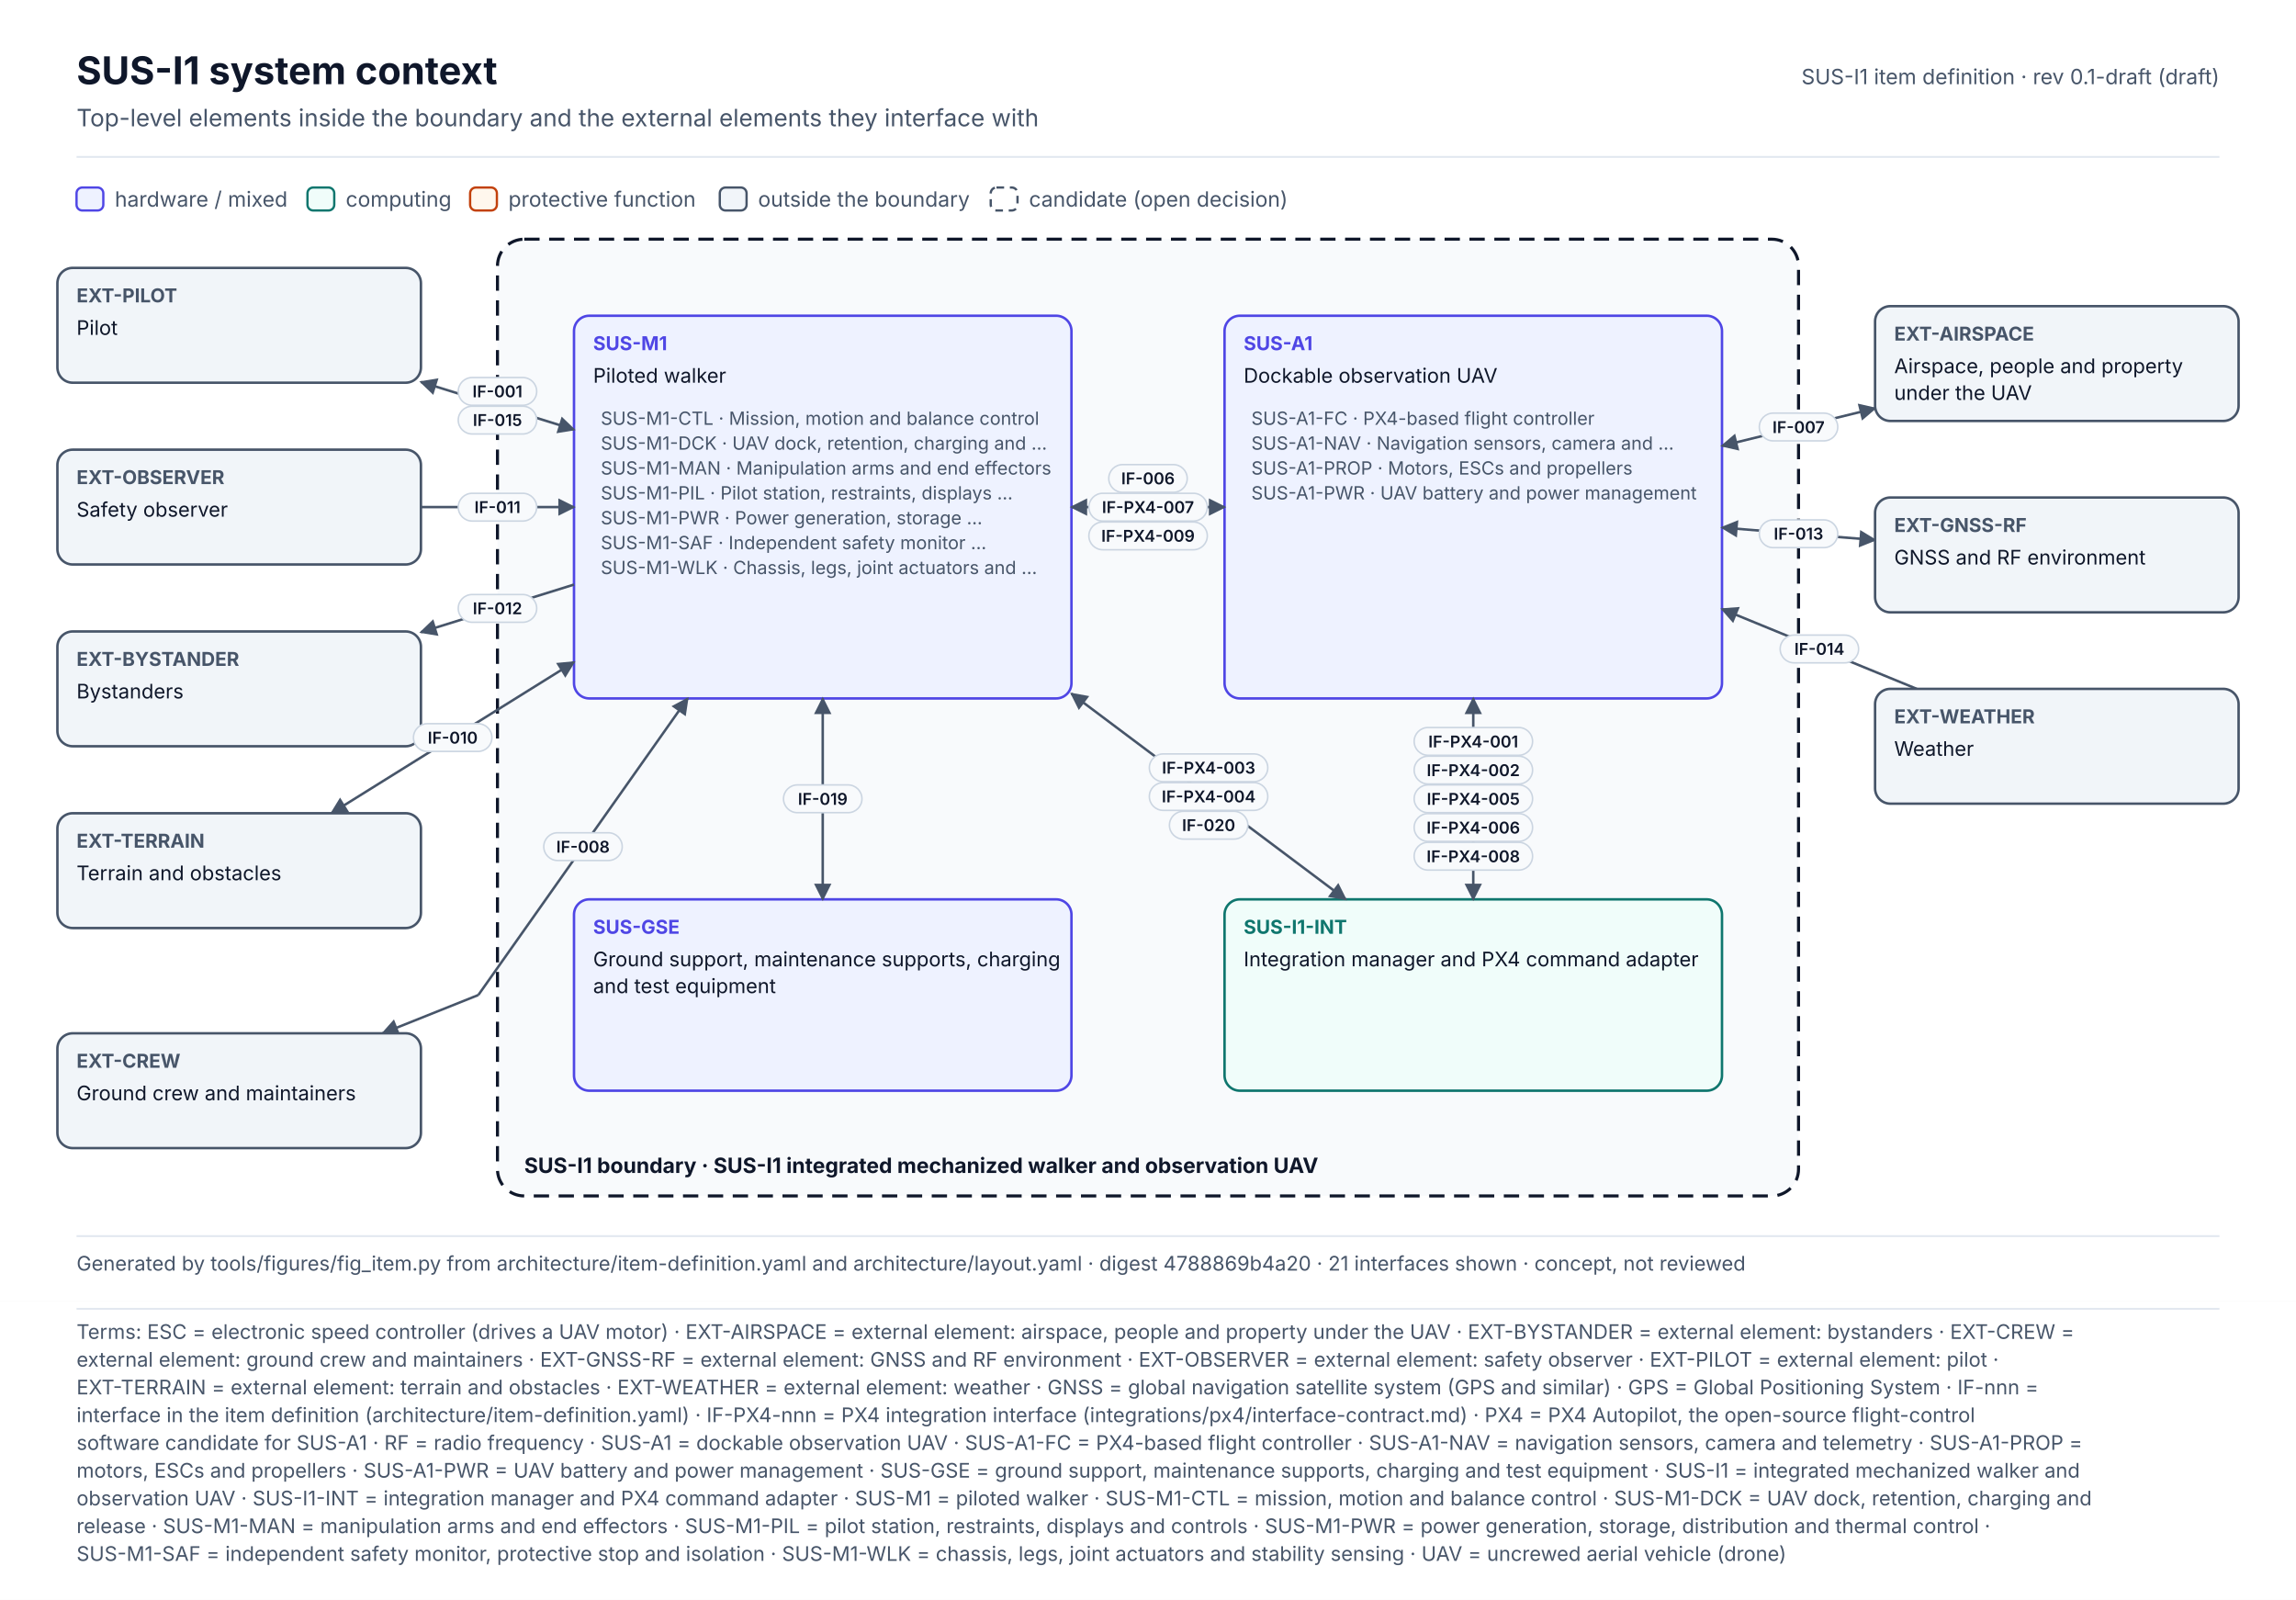
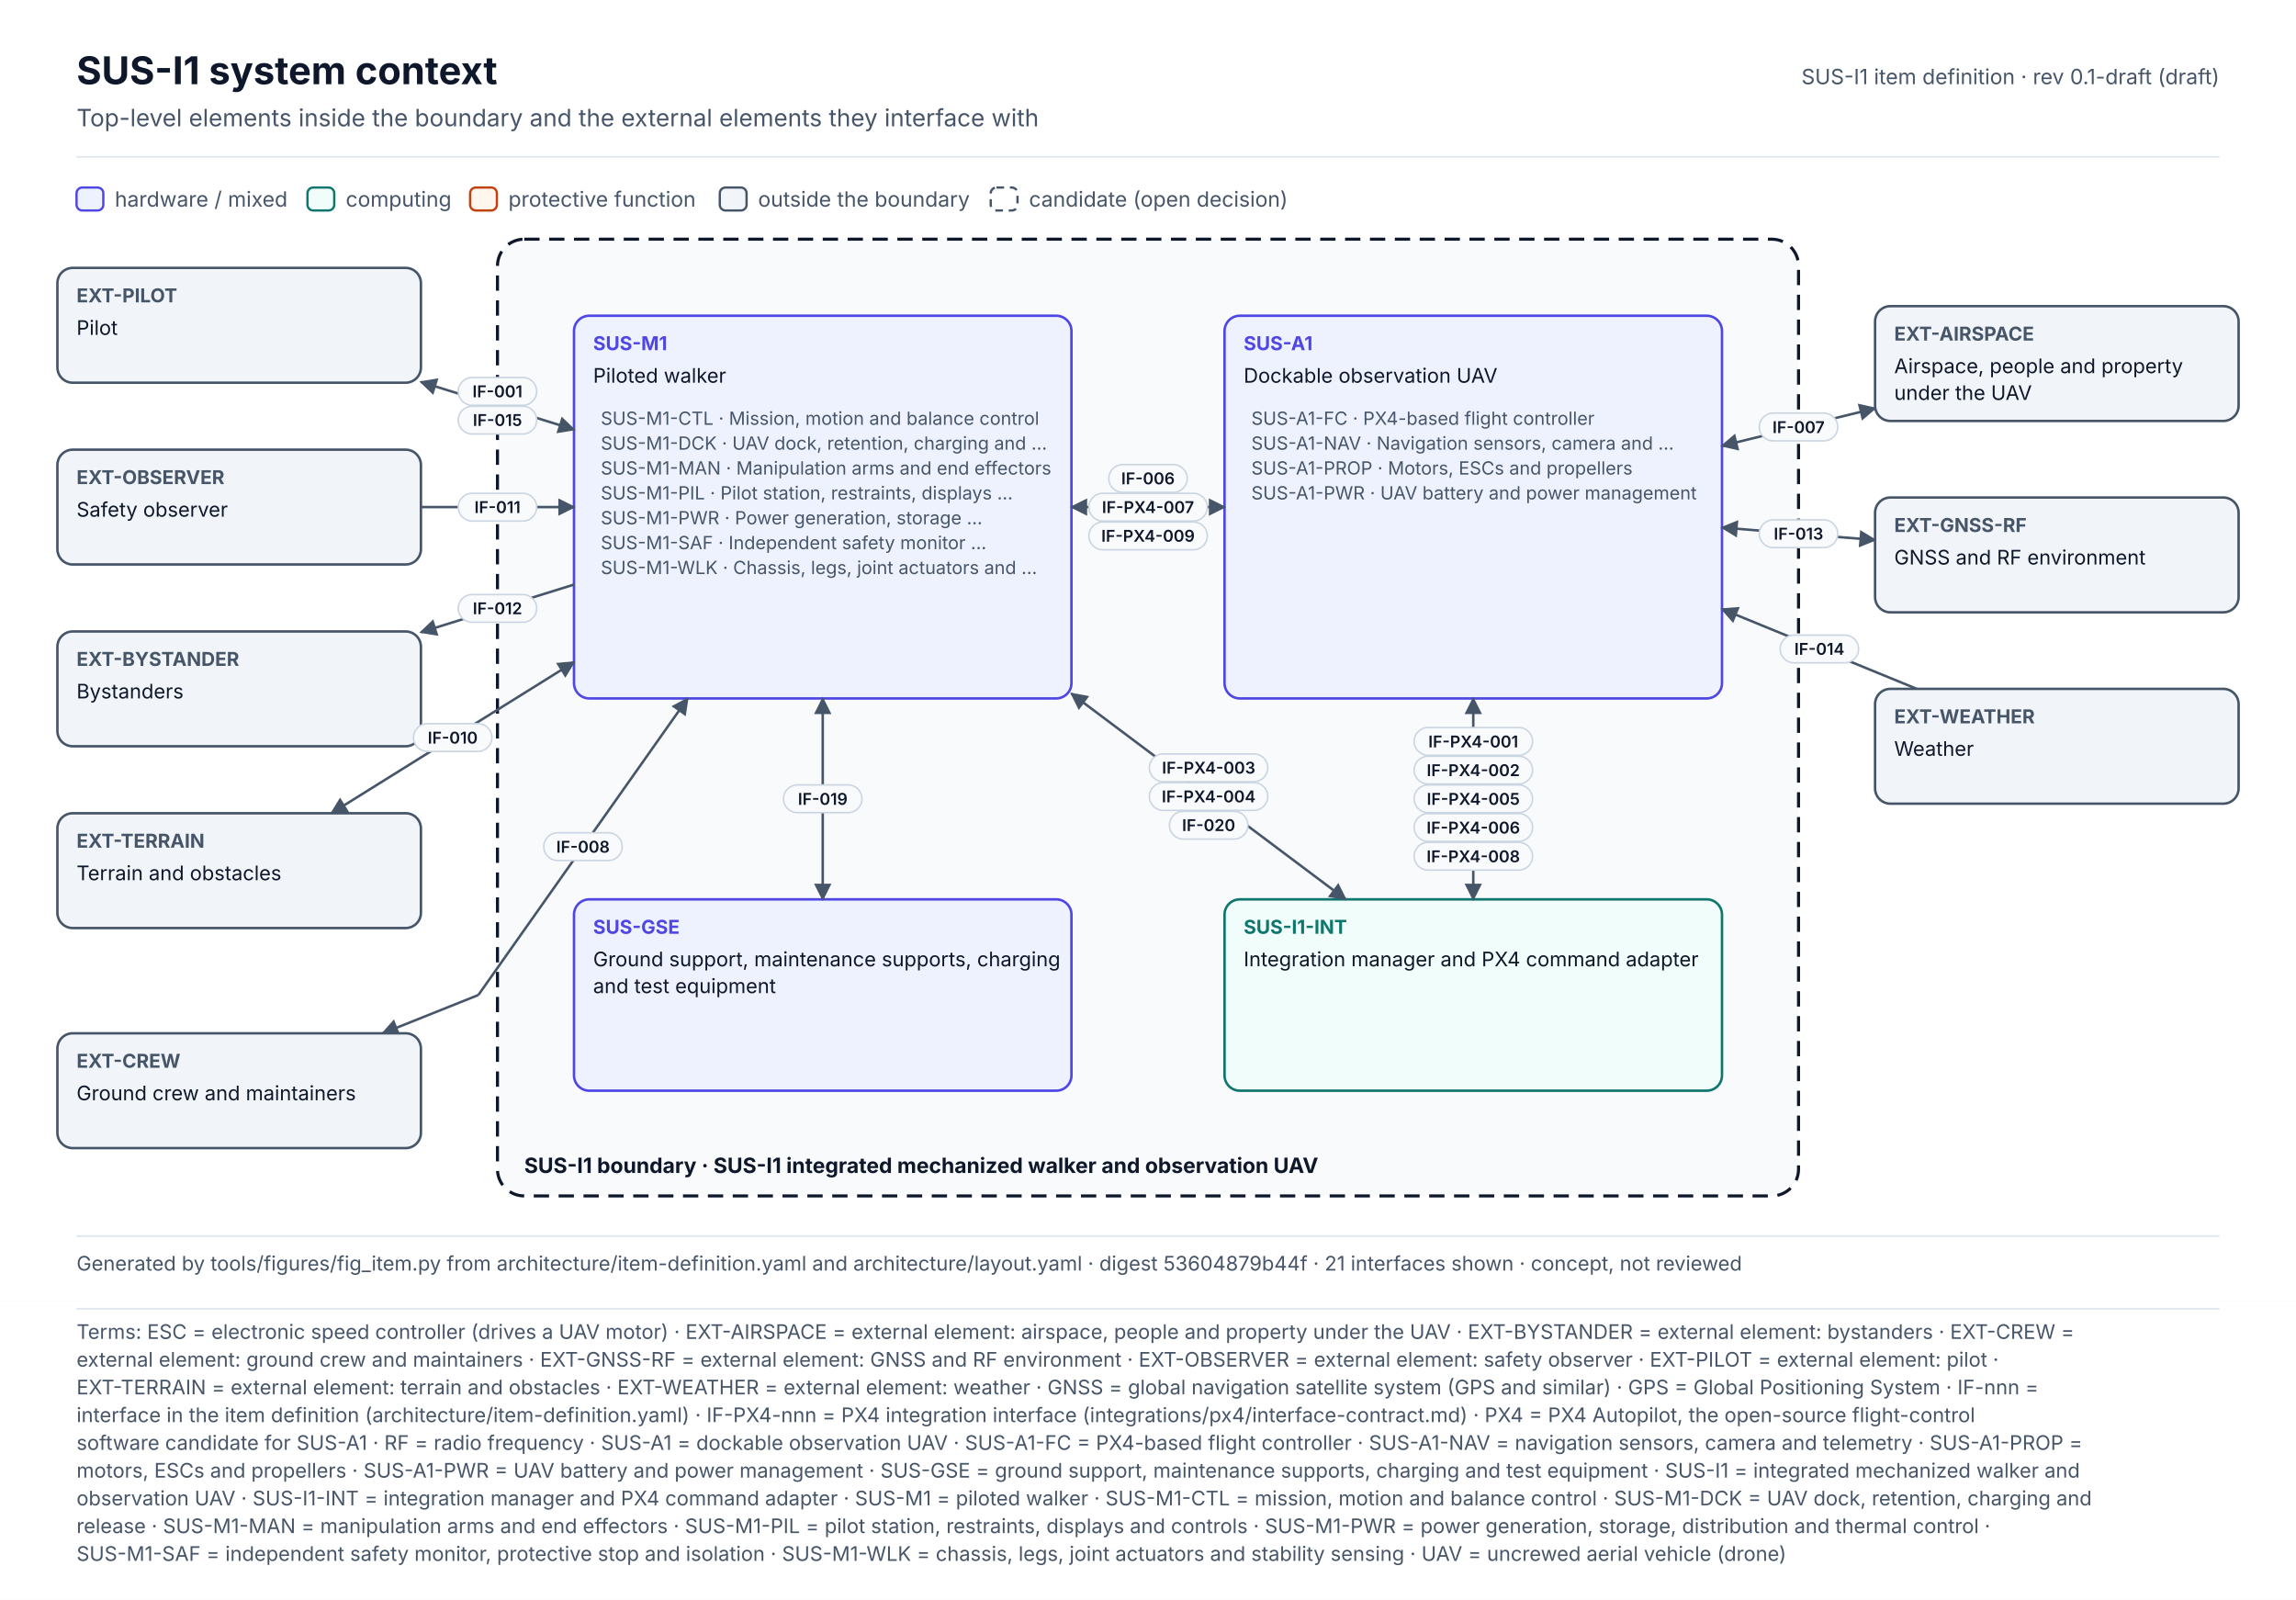
<svg xmlns="http://www.w3.org/2000/svg" width="1200" height="836.1" viewBox="0 0 1200 836.1" font-family="Inter, 'Segoe UI', Helvetica, Arial, sans-serif" role="img">
  <defs>
    <marker id="arr" viewBox="0 0 10 10" refX="9" refY="5" markerWidth="7" markerHeight="7" orient="auto-start-reverse">
      <path d="M0,0 L10,5 L0,10 z" fill="#475569" />
    </marker>
  </defs>
  <rect x="0" y="0" width="1200" height="680" rx="0" fill="#FFFFFF" stroke="none" stroke-width="0" />
  <text x="40" y="44" font-size="20" fill="#0F172A" font-weight="700">SUS-I1 system context</text>
  <text x="40" y="66" font-size="12.5" fill="#475569">Top-level elements inside the boundary and the external elements they interface with</text>
  <text x="1160" y="44" font-size="11" fill="#475569" text-anchor="end">SUS-I1 item definition · rev 0.1-draft (draft)</text>
  <line x1="40" y1="82" x2="1160" y2="82" stroke="#E2E8F0" stroke-width="1" />
  <rect x="40" y="98" width="14" height="12" rx="3" fill="#EEF2FF" stroke="#4F46E5" stroke-width="1.2" />
  <text x="60" y="108" font-size="11" fill="#475569">hardware / mixed</text>
  <rect x="160.7" y="98" width="14" height="12" rx="3" fill="#F0FDFA" stroke="#0F766E" stroke-width="1.2" />
  <text x="180.7" y="108" font-size="11" fill="#475569">computing</text>
  <rect x="245.7" y="98" width="14" height="12" rx="3" fill="#FFF7ED" stroke="#C2410C" stroke-width="1.2" />
  <text x="265.7" y="108" font-size="11" fill="#475569">protective function</text>
  <rect x="376.2" y="98" width="14" height="12" rx="3" fill="#F1F5F9" stroke="#475569" stroke-width="1.2" />
  <text x="396.2" y="108" font-size="11" fill="#475569">outside the boundary</text>
  <rect x="517.8" y="98" width="14" height="12" rx="3" fill="#FFFFFF" stroke="#475569" stroke-width="1.2" stroke-dasharray="4 3" />
  <text x="537.8" y="108" font-size="11" fill="#475569">candidate (open decision)</text>
  <rect x="260" y="125" width="680" height="500" rx="14" fill="#F8FAFC" stroke="#0F172A" stroke-width="1.6" stroke-dasharray="8 5" />
  <text x="274" y="613" font-size="11" fill="#0F172A" font-weight="700">SUS-I1 boundary · SUS-I1 integrated mechanized walker and observation UAV</text>
  <rect x="640" y="165" width="260" height="200" rx="8" fill="#EEF2FF" stroke="#4F46E5" stroke-width="1.3" />
  <text x="650" y="183" font-size="10" fill="#4F46E5" font-weight="700">SUS-A1</text>
  <text x="650" y="200" font-size="10.5" fill="#0F172A">Dockable observation UAV</text>
  <text x="654" y="222" font-size="9.5" fill="#475569">SUS-A1-FC · PX4-based flight controller</text>
  <text x="654" y="235" font-size="9.5" fill="#475569">SUS-A1-NAV · Navigation sensors, camera and …</text>
  <text x="654" y="248" font-size="9.5" fill="#475569">SUS-A1-PROP · Motors, ESCs and propellers</text>
  <text x="654" y="261" font-size="9.5" fill="#475569">SUS-A1-PWR · UAV battery and power management</text>
  <rect x="300" y="470" width="260" height="100" rx="8" fill="#EEF2FF" stroke="#4F46E5" stroke-width="1.3" />
  <text x="310" y="488" font-size="10" fill="#4F46E5" font-weight="700">SUS-GSE</text>
  <text x="310" y="505" font-size="10.5" fill="#0F172A">Ground support, maintenance supports, charging</text>
  <text x="310" y="519" font-size="10.5" fill="#0F172A">and test equipment</text>
  <rect x="640" y="470" width="260" height="100" rx="8" fill="#F0FDFA" stroke="#0F766E" stroke-width="1.3" />
  <text x="650" y="488" font-size="10" fill="#0F766E" font-weight="700">SUS-I1-INT</text>
  <text x="650" y="505" font-size="10.5" fill="#0F172A">Integration manager and PX4 command adapter</text>
  <rect x="300" y="165" width="260" height="200" rx="8" fill="#EEF2FF" stroke="#4F46E5" stroke-width="1.3" />
  <text x="310" y="183" font-size="10" fill="#4F46E5" font-weight="700">SUS-M1</text>
  <text x="310" y="200" font-size="10.5" fill="#0F172A">Piloted walker</text>
  <text x="314" y="222" font-size="9.5" fill="#475569">SUS-M1-CTL · Mission, motion and balance control</text>
  <text x="314" y="235" font-size="9.5" fill="#475569">SUS-M1-DCK · UAV dock, retention, charging and …</text>
  <text x="314" y="248" font-size="9.5" fill="#475569">SUS-M1-MAN · Manipulation arms and end effectors</text>
  <text x="314" y="261" font-size="9.5" fill="#475569">SUS-M1-PIL · Pilot station, restraints, displays …</text>
  <text x="314" y="274" font-size="9.5" fill="#475569">SUS-M1-PWR · Power generation, storage …</text>
  <text x="314" y="287" font-size="9.5" fill="#475569">SUS-M1-SAF · Independent safety monitor …</text>
  <text x="314" y="300" font-size="9.5" fill="#475569">SUS-M1-WLK · Chassis, legs, joint actuators and …</text>
  <line x1="980" y1="213.4" x2="900" y2="233" stroke="#475569" stroke-width="1.3" marker-start="url(#arr)" marker-end="url(#arr)" />
  <line x1="220" y1="330.4" x2="300" y2="305.5" stroke="#475569" stroke-width="1.3" marker-start="url(#arr)" />
  <line x1="200" y1="540" x2="250" y2="520" stroke="#475569" stroke-width="1.3" marker-start="url(#arr)" />
  <line x1="250" y1="520" x2="359.4" y2="365" stroke="#475569" stroke-width="1.3" marker-end="url(#arr)" />
  <line x1="980" y1="282.2" x2="900" y2="275.7" stroke="#475569" stroke-width="1.3" marker-start="url(#arr)" marker-end="url(#arr)" />
  <line x1="220" y1="265" x2="300" y2="265" stroke="#475569" stroke-width="1.3" marker-end="url(#arr)" />
  <line x1="220" y1="199.6" x2="300" y2="224.5" stroke="#475569" stroke-width="1.3" marker-start="url(#arr)" marker-end="url(#arr)" />
  <line x1="173.2" y1="425" x2="300" y2="346" stroke="#475569" stroke-width="1.3" marker-start="url(#arr)" marker-end="url(#arr)" />
  <line x1="1001.8" y1="360" x2="900" y2="318.3" stroke="#475569" stroke-width="1.3" marker-end="url(#arr)" />
  <line x1="770" y1="365" x2="770" y2="470" stroke="#475569" stroke-width="1.3" marker-start="url(#arr)" marker-end="url(#arr)" />
  <line x1="640" y1="265" x2="560" y2="265" stroke="#475569" stroke-width="1.3" marker-start="url(#arr)" marker-end="url(#arr)" />
  <line x1="430" y1="470" x2="430" y2="365" stroke="#475569" stroke-width="1.3" marker-start="url(#arr)" marker-end="url(#arr)" />
  <line x1="703.3" y1="470" x2="560" y2="362.5" stroke="#475569" stroke-width="1.3" marker-start="url(#arr)" marker-end="url(#arr)" />
  <rect x="980" y="160" width="190" height="60" rx="8" fill="#F1F5F9" stroke="#475569" stroke-width="1.3" />
  <text x="990" y="178" font-size="10" fill="#475569" font-weight="700">EXT-AIRSPACE</text>
  <text x="990" y="195" font-size="10.5" fill="#0F172A">Airspace, people and property</text>
  <text x="990" y="209" font-size="10.5" fill="#0F172A">under the UAV</text>
  <rect x="30" y="330" width="190" height="60" rx="8" fill="#F1F5F9" stroke="#475569" stroke-width="1.3" />
  <text x="40" y="348" font-size="10" fill="#475569" font-weight="700">EXT-BYSTANDER</text>
  <text x="40" y="365" font-size="10.5" fill="#0F172A">Bystanders</text>
  <rect x="30" y="540" width="190" height="60" rx="8" fill="#F1F5F9" stroke="#475569" stroke-width="1.3" />
  <text x="40" y="558" font-size="10" fill="#475569" font-weight="700">EXT-CREW</text>
  <text x="40" y="575" font-size="10.5" fill="#0F172A">Ground crew and maintainers</text>
  <rect x="980" y="260" width="190" height="60" rx="8" fill="#F1F5F9" stroke="#475569" stroke-width="1.3" />
  <text x="990" y="278" font-size="10" fill="#475569" font-weight="700">EXT-GNSS-RF</text>
  <text x="990" y="295" font-size="10.5" fill="#0F172A">GNSS and RF environment</text>
  <rect x="30" y="235" width="190" height="60" rx="8" fill="#F1F5F9" stroke="#475569" stroke-width="1.3" />
  <text x="40" y="253" font-size="10" fill="#475569" font-weight="700">EXT-OBSERVER</text>
  <text x="40" y="270" font-size="10.5" fill="#0F172A">Safety observer</text>
  <rect x="30" y="140" width="190" height="60" rx="8" fill="#F1F5F9" stroke="#475569" stroke-width="1.3" />
  <text x="40" y="158" font-size="10" fill="#475569" font-weight="700">EXT-PILOT</text>
  <text x="40" y="175" font-size="10.5" fill="#0F172A">Pilot</text>
  <rect x="30" y="425" width="190" height="60" rx="8" fill="#F1F5F9" stroke="#475569" stroke-width="1.3" />
  <text x="40" y="443" font-size="10" fill="#475569" font-weight="700">EXT-TERRAIN</text>
  <text x="40" y="460" font-size="10.5" fill="#0F172A">Terrain and obstacles</text>
  <rect x="980" y="360" width="190" height="60" rx="8" fill="#F1F5F9" stroke="#475569" stroke-width="1.3" />
  <text x="990" y="378" font-size="10" fill="#475569" font-weight="700">EXT-WEATHER</text>
  <text x="990" y="395" font-size="10.5" fill="#0F172A">Weather</text>
  <rect x="919.5" y="215.9" width="41" height="14.5" rx="7.25" fill="#F8FAFC" stroke="#CBD5E1" stroke-width="0.8" />
  <text x="940" y="226.3" font-size="8.5" fill="#0F172A" font-weight="600" text-anchor="middle">IF-007</text>
  <rect x="239.5" y="310.7" width="41" height="14.5" rx="7.25" fill="#F8FAFC" stroke="#CBD5E1" stroke-width="0.8" />
  <text x="260" y="321" font-size="8.5" fill="#0F172A" font-weight="600" text-anchor="middle">IF-012</text>
  <rect x="284.2" y="435.2" width="41" height="14.5" rx="7.25" fill="#F8FAFC" stroke="#CBD5E1" stroke-width="0.8" />
  <text x="304.7" y="445.6" font-size="8.5" fill="#0F172A" font-weight="600" text-anchor="middle">IF-008</text>
  <rect x="919.5" y="271.7" width="41" height="14.5" rx="7.25" fill="#F8FAFC" stroke="#CBD5E1" stroke-width="0.8" />
  <text x="940" y="282" font-size="8.5" fill="#0F172A" font-weight="600" text-anchor="middle">IF-013</text>
  <rect x="239.5" y="257.8" width="41" height="14.5" rx="7.25" fill="#F8FAFC" stroke="#CBD5E1" stroke-width="0.8" />
  <text x="260" y="268.1" font-size="8.5" fill="#0F172A" font-weight="600" text-anchor="middle">IF-011</text>
  <rect x="239.5" y="197.3" width="41" height="14.5" rx="7.25" fill="#F8FAFC" stroke="#CBD5E1" stroke-width="0.8" />
  <text x="260" y="207.6" font-size="8.5" fill="#0F172A" font-weight="600" text-anchor="middle">IF-001</text>
  <rect x="239.5" y="212.3" width="41" height="14.5" rx="7.25" fill="#F8FAFC" stroke="#CBD5E1" stroke-width="0.8" />
  <text x="260" y="222.6" font-size="8.5" fill="#0F172A" font-weight="600" text-anchor="middle">IF-015</text>
  <rect x="216.1" y="378.2" width="41" height="14.5" rx="7.25" fill="#F8FAFC" stroke="#CBD5E1" stroke-width="0.8" />
  <text x="236.6" y="388.6" font-size="8.5" fill="#0F172A" font-weight="600" text-anchor="middle">IF-010</text>
  <rect x="930.4" y="331.9" width="41" height="14.5" rx="7.25" fill="#F8FAFC" stroke="#CBD5E1" stroke-width="0.8" />
  <text x="950.9" y="342.2" font-size="8.5" fill="#0F172A" font-weight="600" text-anchor="middle">IF-014</text>
  <rect x="739.1" y="380.2" width="61.9" height="14.5" rx="7.25" fill="#F8FAFC" stroke="#CBD5E1" stroke-width="0.8" />
  <text x="770" y="390.6" font-size="8.5" fill="#0F172A" font-weight="600" text-anchor="middle">IF-PX4-001</text>
  <rect x="739.1" y="395.2" width="61.9" height="14.5" rx="7.25" fill="#F8FAFC" stroke="#CBD5E1" stroke-width="0.8" />
  <text x="770" y="405.6" font-size="8.5" fill="#0F172A" font-weight="600" text-anchor="middle">IF-PX4-002</text>
  <rect x="739.1" y="410.2" width="61.9" height="14.5" rx="7.25" fill="#F8FAFC" stroke="#CBD5E1" stroke-width="0.8" />
  <text x="770" y="420.6" font-size="8.5" fill="#0F172A" font-weight="600" text-anchor="middle">IF-PX4-005</text>
  <rect x="739.1" y="425.2" width="61.9" height="14.5" rx="7.25" fill="#F8FAFC" stroke="#CBD5E1" stroke-width="0.8" />
  <text x="770" y="435.6" font-size="8.5" fill="#0F172A" font-weight="600" text-anchor="middle">IF-PX4-006</text>
  <rect x="739.1" y="440.2" width="61.9" height="14.5" rx="7.25" fill="#F8FAFC" stroke="#CBD5E1" stroke-width="0.8" />
  <text x="770" y="450.6" font-size="8.5" fill="#0F172A" font-weight="600" text-anchor="middle">IF-PX4-008</text>
  <rect x="579.5" y="242.8" width="41" height="14.5" rx="7.25" fill="#F8FAFC" stroke="#CBD5E1" stroke-width="0.8" />
  <text x="600" y="253.1" font-size="8.5" fill="#0F172A" font-weight="600" text-anchor="middle">IF-006</text>
  <rect x="569.1" y="257.8" width="61.9" height="14.5" rx="7.25" fill="#F8FAFC" stroke="#CBD5E1" stroke-width="0.8" />
  <text x="600" y="268.1" font-size="8.5" fill="#0F172A" font-weight="600" text-anchor="middle">IF-PX4-007</text>
  <rect x="569.1" y="272.8" width="61.9" height="14.5" rx="7.25" fill="#F8FAFC" stroke="#CBD5E1" stroke-width="0.8" />
  <text x="600" y="283.1" font-size="8.5" fill="#0F172A" font-weight="600" text-anchor="middle">IF-PX4-009</text>
  <rect x="409.5" y="410.2" width="41" height="14.5" rx="7.25" fill="#F8FAFC" stroke="#CBD5E1" stroke-width="0.8" />
  <text x="430" y="420.6" font-size="8.5" fill="#0F172A" font-weight="600" text-anchor="middle">IF-019</text>
  <rect x="600.7" y="394" width="61.9" height="14.5" rx="7.25" fill="#F8FAFC" stroke="#CBD5E1" stroke-width="0.8" />
  <text x="631.7" y="404.3" font-size="8.5" fill="#0F172A" font-weight="600" text-anchor="middle">IF-PX4-003</text>
  <rect x="600.7" y="409" width="61.9" height="14.5" rx="7.25" fill="#F8FAFC" stroke="#CBD5E1" stroke-width="0.8" />
  <text x="631.7" y="419.3" font-size="8.5" fill="#0F172A" font-weight="600" text-anchor="middle">IF-PX4-004</text>
  <rect x="611.2" y="424" width="41" height="14.5" rx="7.25" fill="#F8FAFC" stroke="#CBD5E1" stroke-width="0.8" />
  <text x="631.7" y="434.3" font-size="8.5" fill="#0F172A" font-weight="600" text-anchor="middle">IF-020</text>
  <line x1="40" y1="646" x2="1160" y2="646" stroke="#E2E8F0" stroke-width="1" />
-   <text x="40" y="664" font-size="10.5" fill="#475569">Generated by tools/figures/fig_item.py from architecture/item-definition.yaml and architecture/layout.yaml · digest 4788869b4a20 · 21 interfaces shown · concept, not reviewed</text>
+   <text x="40" y="664" font-size="10.5" fill="#475569">Generated by tools/figures/fig_item.py from architecture/item-definition.yaml and architecture/layout.yaml · digest 53604879b44f · 21 interfaces shown · concept, not reviewed</text>
  <g class="terms" data-base-h="680">
    <rect x="0" y="680" width="1200" height="156.1" fill="#FFFFFF" />
    <line x1="40" y1="684" x2="1160" y2="684" stroke="#E2E8F0" stroke-width="1" />
    <text x="40" y="699.7" font-size="10.5" fill="#475569" font-family="Inter, 'Segoe UI', Helvetica, Arial, sans-serif">Terms: ESC = electronic speed controller (drives a UAV motor) · EXT-AIRSPACE = external element: airspace, people and property under the UAV · EXT-BYSTANDER = external element: bystanders · EXT-CREW =</text>
    <text x="40" y="714.2" font-size="10.5" fill="#475569" font-family="Inter, 'Segoe UI', Helvetica, Arial, sans-serif">external element: ground crew and maintainers · EXT-GNSS-RF = external element: GNSS and RF environment · EXT-OBSERVER = external element: safety observer · EXT-PILOT = external element: pilot ·</text>
    <text x="40" y="728.7" font-size="10.5" fill="#475569" font-family="Inter, 'Segoe UI', Helvetica, Arial, sans-serif">EXT-TERRAIN = external element: terrain and obstacles · EXT-WEATHER = external element: weather · GNSS = global navigation satellite system (GPS and similar) · GPS = Global Positioning System · IF-nnn =</text>
    <text x="40" y="743.2" font-size="10.5" fill="#475569" font-family="Inter, 'Segoe UI', Helvetica, Arial, sans-serif">interface in the item definition (architecture/item-definition.yaml) · IF-PX4-nnn = PX4 integration interface (integrations/px4/interface-contract.md) · PX4 = PX4 Autopilot, the open-source flight-control</text>
    <text x="40" y="757.7" font-size="10.5" fill="#475569" font-family="Inter, 'Segoe UI', Helvetica, Arial, sans-serif">software candidate for SUS-A1 · RF = radio frequency · SUS-A1 = dockable observation UAV · SUS-A1-FC = PX4-based flight controller · SUS-A1-NAV = navigation sensors, camera and telemetry · SUS-A1-PROP =</text>
    <text x="40" y="772.2" font-size="10.5" fill="#475569" font-family="Inter, 'Segoe UI', Helvetica, Arial, sans-serif">motors, ESCs and propellers · SUS-A1-PWR = UAV battery and power management · SUS-GSE = ground support, maintenance supports, charging and test equipment · SUS-I1 = integrated mechanized walker and</text>
    <text x="40" y="786.7" font-size="10.5" fill="#475569" font-family="Inter, 'Segoe UI', Helvetica, Arial, sans-serif">observation UAV · SUS-I1-INT = integration manager and PX4 command adapter · SUS-M1 = piloted walker · SUS-M1-CTL = mission, motion and balance control · SUS-M1-DCK = UAV dock, retention, charging and</text>
    <text x="40" y="801.2" font-size="10.5" fill="#475569" font-family="Inter, 'Segoe UI', Helvetica, Arial, sans-serif">release · SUS-M1-MAN = manipulation arms and end effectors · SUS-M1-PIL = pilot station, restraints, displays and controls · SUS-M1-PWR = power generation, storage, distribution and thermal control ·</text>
    <text x="40" y="815.7" font-size="10.5" fill="#475569" font-family="Inter, 'Segoe UI', Helvetica, Arial, sans-serif">SUS-M1-SAF = independent safety monitor, protective stop and isolation · SUS-M1-WLK = chassis, legs, joint actuators and stability sensing · UAV = uncrewed aerial vehicle (drone)</text>
  </g>
</svg>
